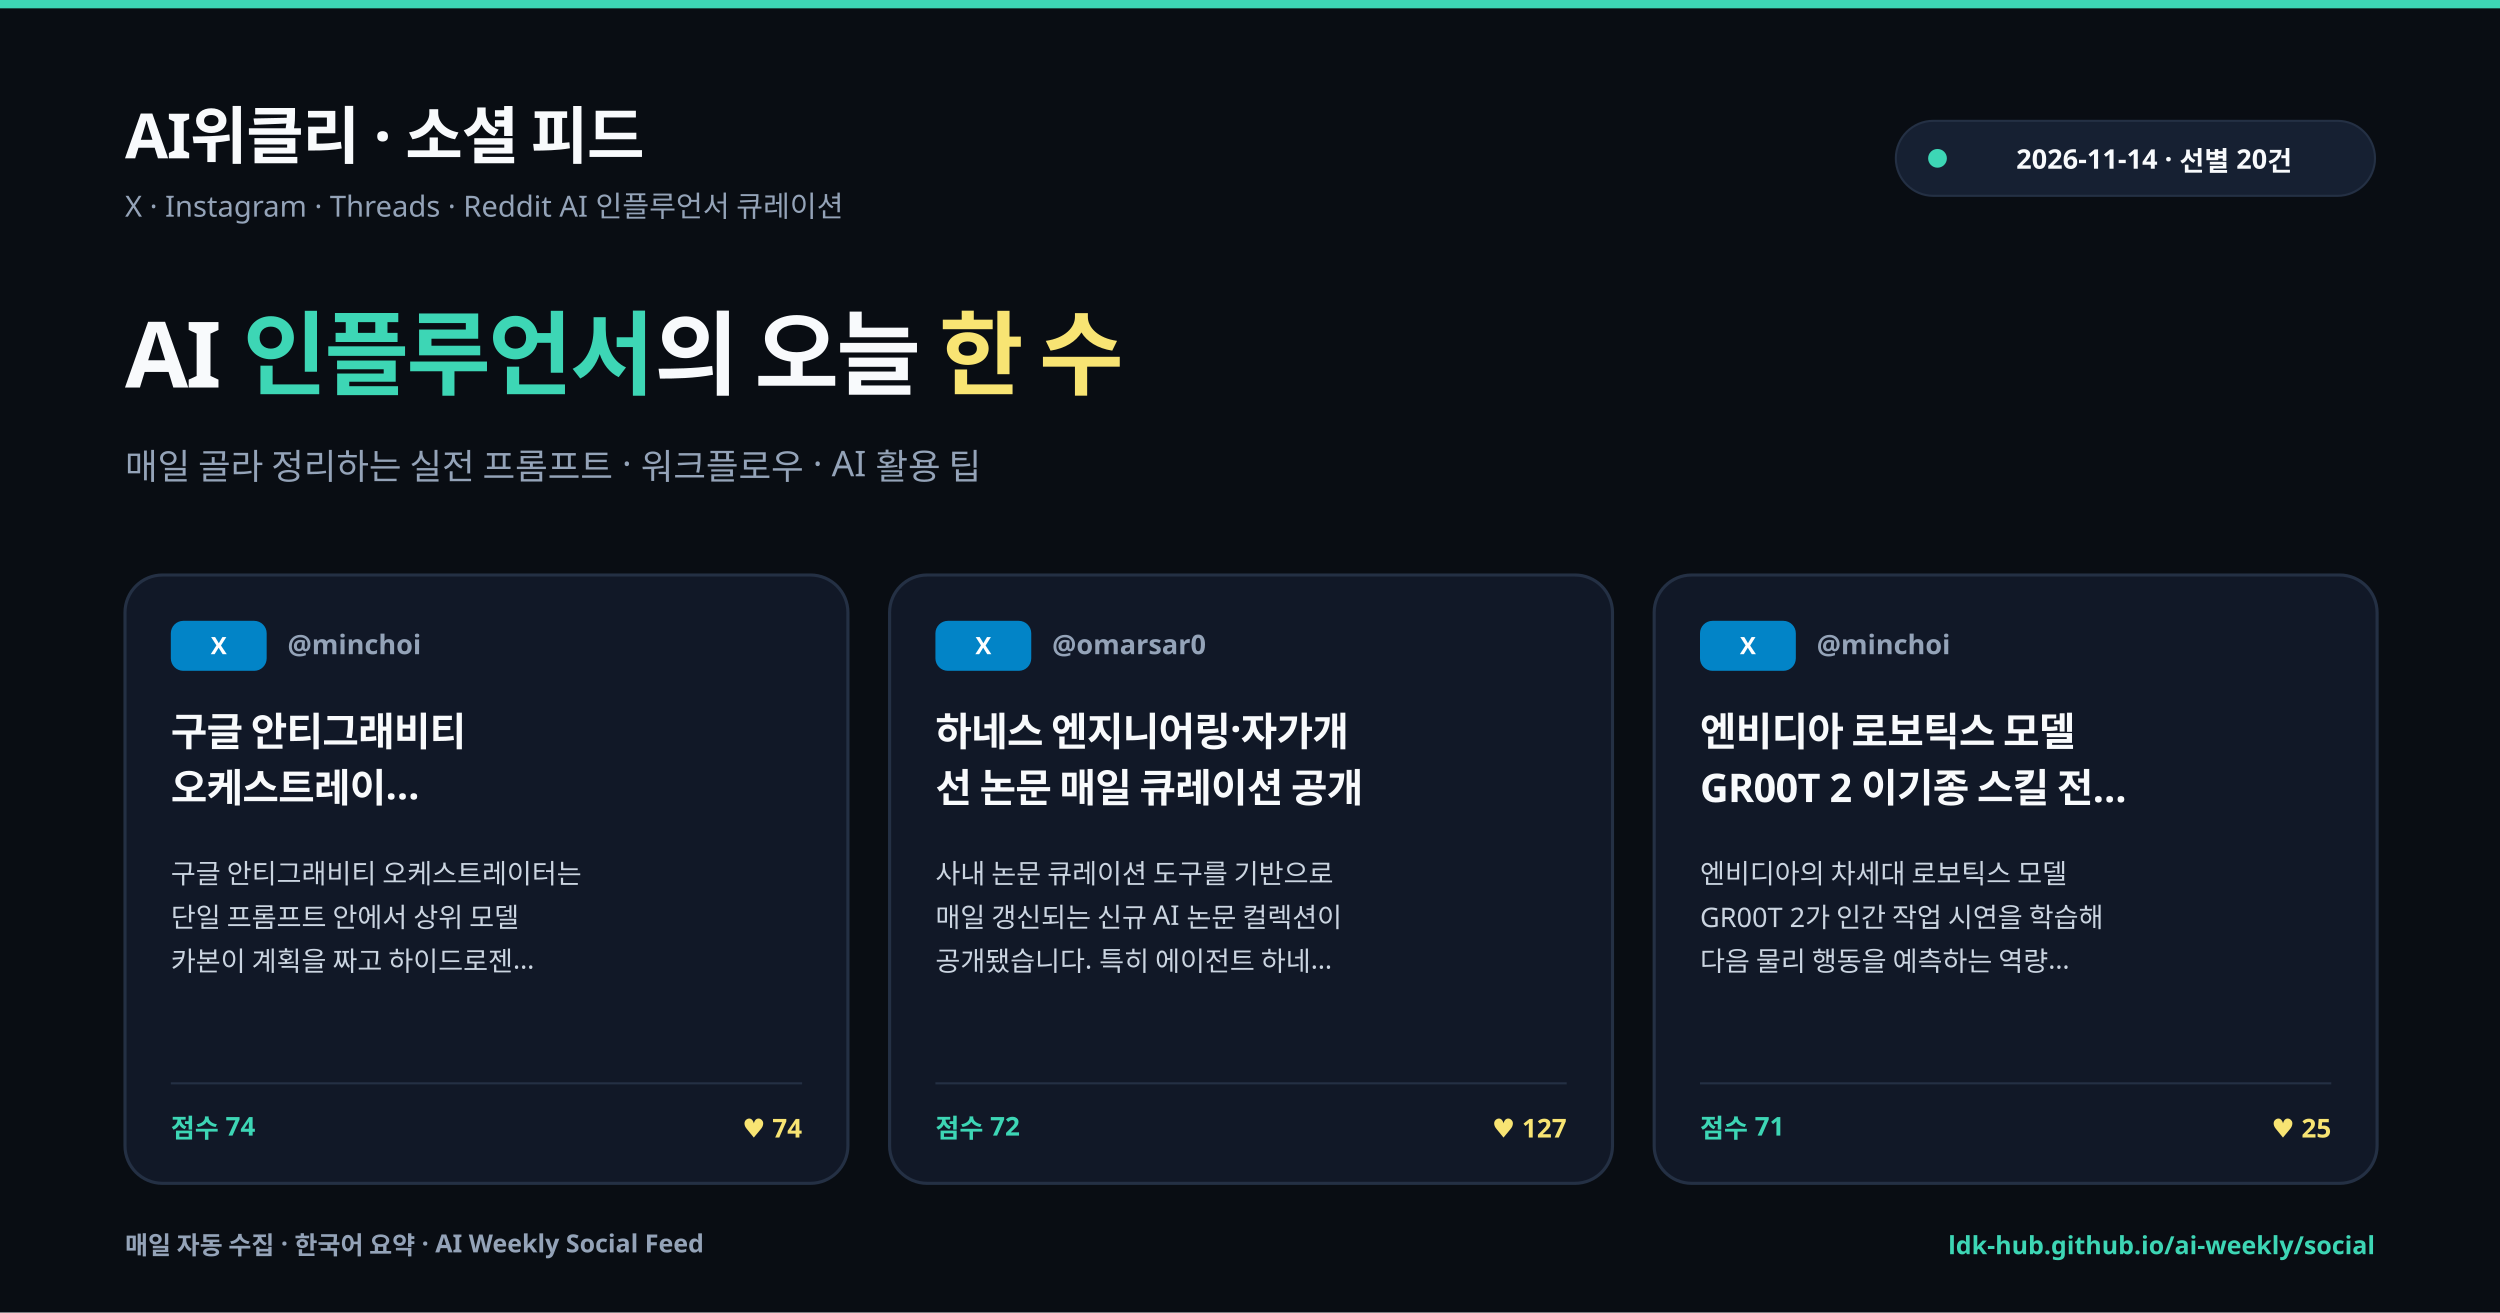
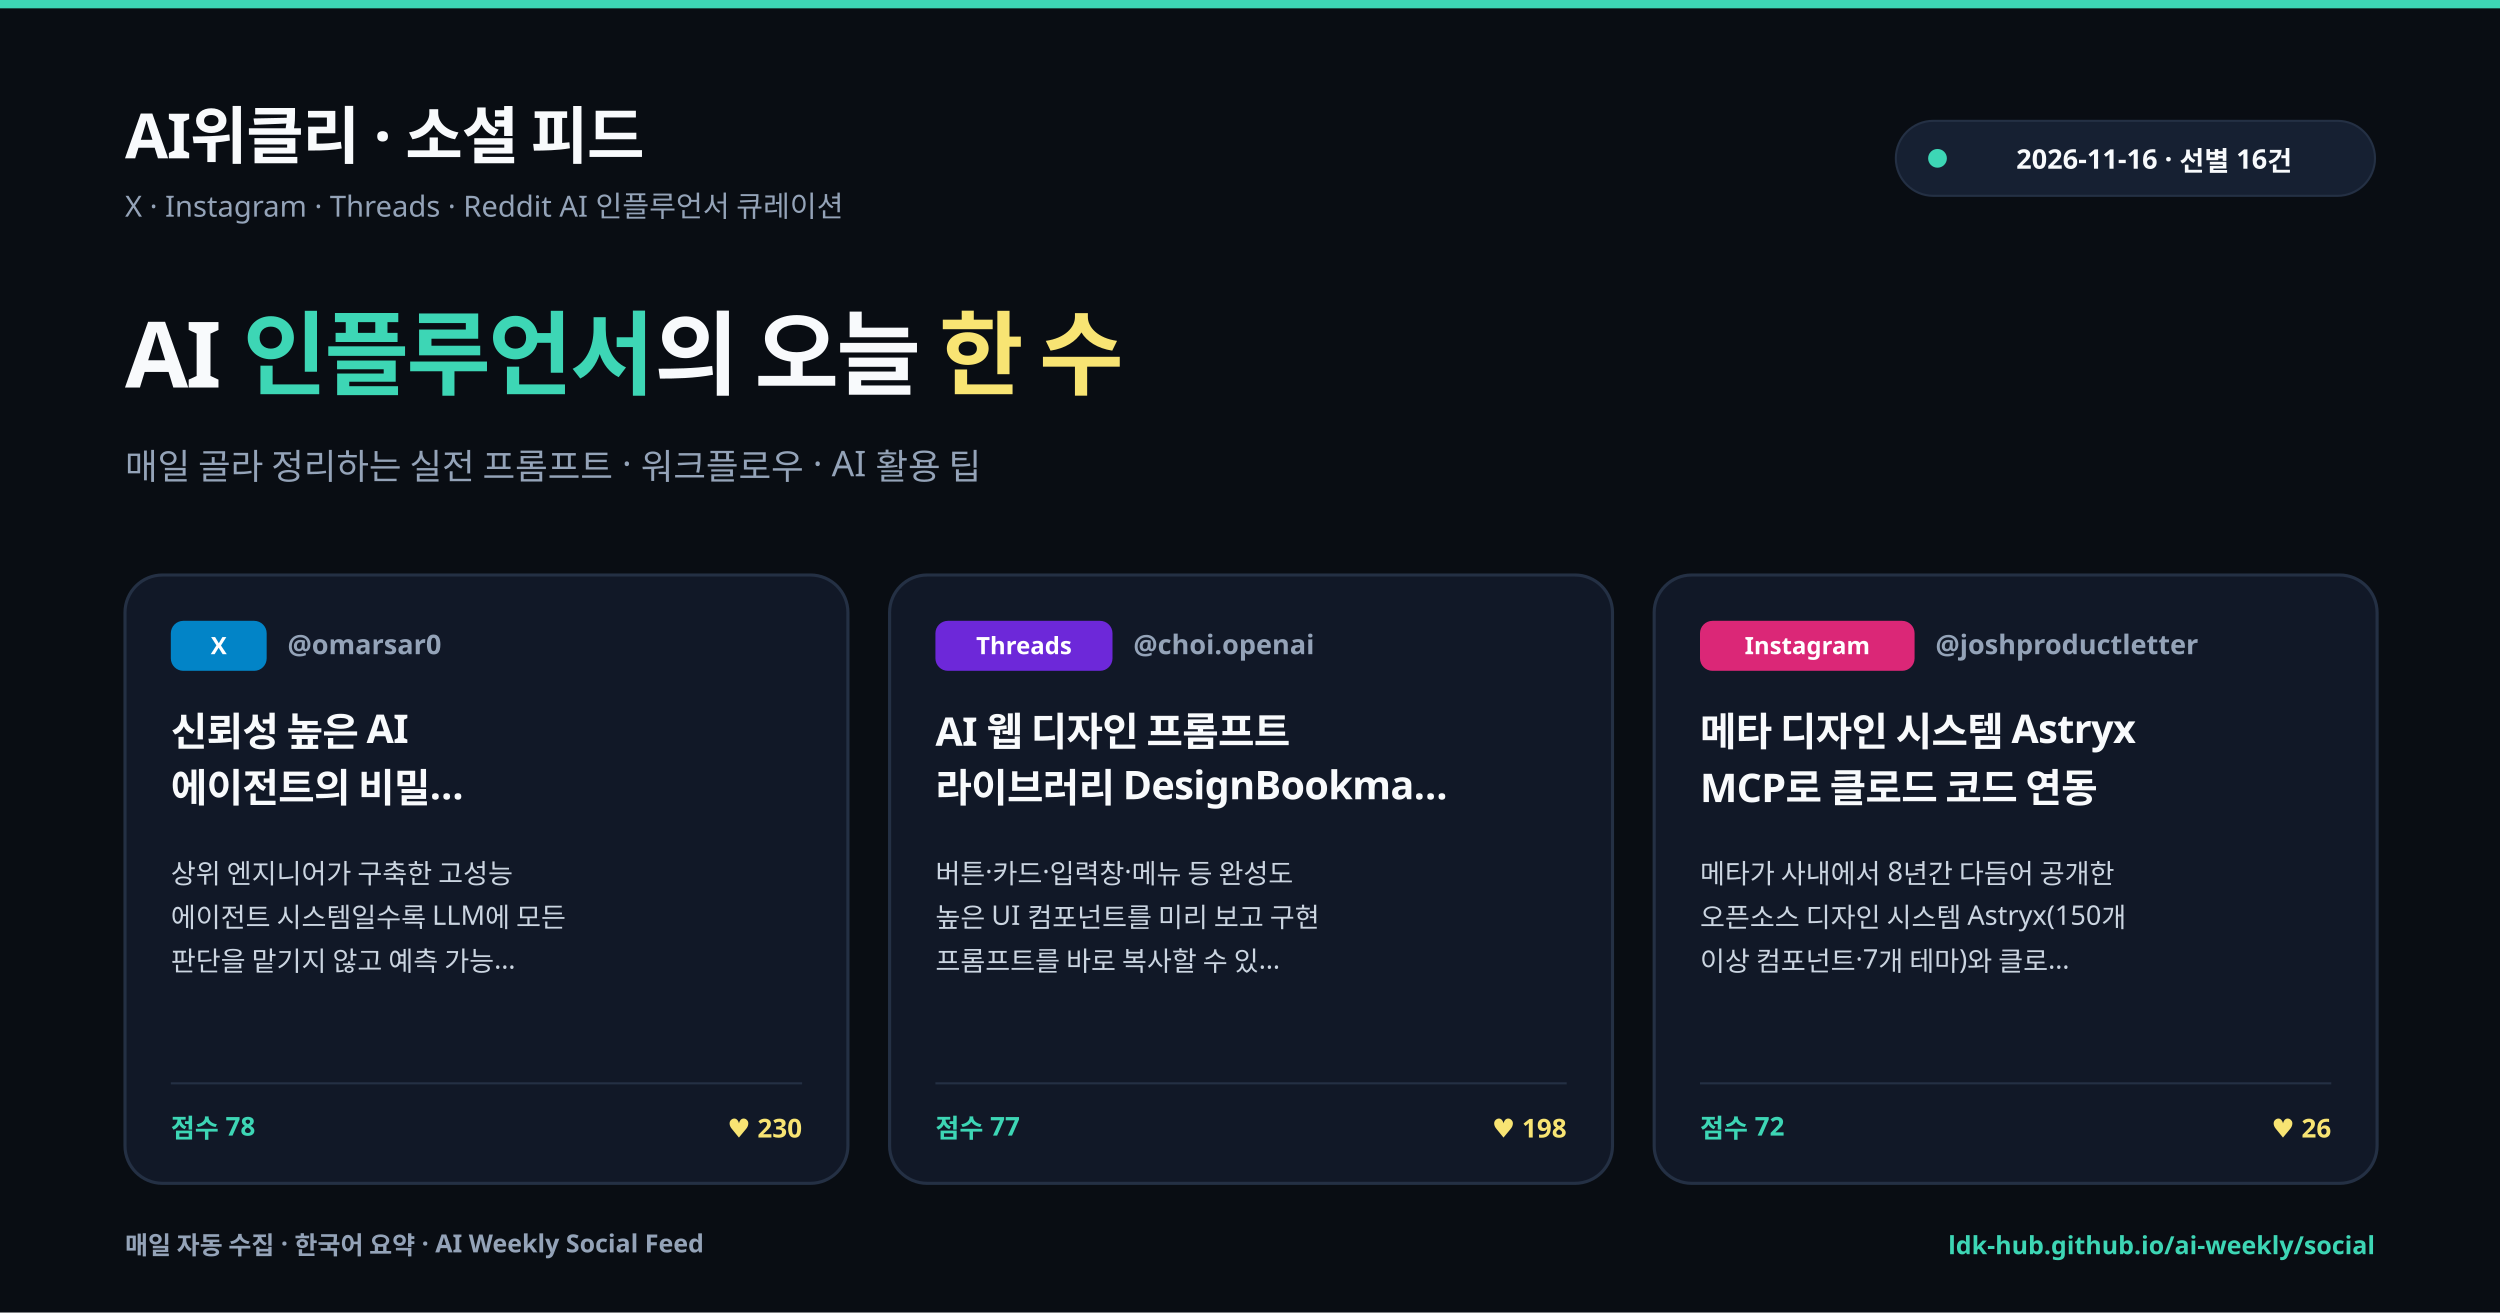
<svg xmlns="http://www.w3.org/2000/svg" viewBox="0 0 1200 630" width="1200" height="630" font-family="'Apple SD Gothic Neo', 'Pretendard', 'Noto Sans KR', 'Malgun Gothic', sans-serif">
  <defs>
    <clipPath id="socCardClip0">
      <rect x="0" y="0" width="347" height="292" rx="18" />
    </clipPath>
    <clipPath id="socCardClip1">
      <rect x="0" y="0" width="347" height="292" rx="18" />
    </clipPath>
    <clipPath id="socCardClip2">
      <rect x="0" y="0" width="347" height="292" rx="18" />
    </clipPath>
  </defs>
  <rect width="1200" height="630" fill="#090d13" />
  <rect x="0" y="0" width="1200" height="4" fill="#3dd6b5" />
  <text x="60" y="76" font-size="30" font-weight="700" fill="#f8fafc" letter-spacing="-0.6">AI위클리 · 소셜 피드</text>
  <text x="60" y="104" font-size="14" font-weight="500" fill="#94a3b8">X · Instagram · Threads · Reddit AI 인플루언서 큐레이션</text>
  <g transform="translate(910, 58)">
    <rect x="0" y="0" width="230" height="36" rx="18" fill="#162032" stroke="#243044" stroke-width="1" />
    <circle cx="20" cy="18" r="4.5" fill="#3dd6b5" />
-     <text x="124" y="23" font-size="13" font-weight="600" fill="#f8fafc" text-anchor="middle">2026-11-14 · 선별 20건</text>
+     <text x="124" y="23" font-size="13" font-weight="600" fill="#f8fafc" text-anchor="middle">2026-11-16 · 선별 16건</text>
  </g>
  <text x="60" y="186" font-size="44" font-weight="700" fill="#f8fafc" letter-spacing="-1.2">AI <tspan fill="#3dd6b5">인플루언서</tspan>의 오늘 <tspan fill="#f8e473">한 수</tspan>
  </text>
  <text x="60" y="230" font-size="17" font-weight="500" fill="#94a3b8">매일 골라 정리하는 실전 프롬프트 · 워크플로우 · AI 활용 팁</text>
  <g transform="translate(60, 276)">
    <rect x="0" y="0" width="347" height="292" rx="18" fill="#111827" stroke="#243044" stroke-width="1.5" />
    <g clip-path="url(#socCardClip0)">
      <rect x="22" y="22" width="46" height="24" rx="6" fill="#0284c7" />
      <text x="45" y="38" font-size="11.5" font-weight="700" fill="#ffffff" text-anchor="middle">X</text>
-       <text x="78" y="38" font-size="13" font-weight="600" fill="#94a3b8">@minchoi</text>
-       <text x="22" y="82" font-size="19" font-weight="700" fill="#f8fafc" letter-spacing="-0.3">구글 안티그래비티</text>
-       <text x="22" y="109" font-size="19" font-weight="700" fill="#f8fafc" letter-spacing="-0.3">오케스트레이…</text>
-       <text x="22" y="148" font-size="13" font-weight="500" fill="#cbd5e1">구글 안티그래비티 오케스트레이터는</text>
-       <text x="22" y="169" font-size="13" font-weight="500" fill="#cbd5e1">단일 프롬프트 안에서 상위 모델</text>
-       <text x="22" y="190" font-size="13" font-weight="500" fill="#cbd5e1">카본이 계획을 짜고 하이드로젠…</text>
+       <text x="78" y="38" font-size="13" font-weight="600" fill="#94a3b8">@omarsar0</text>
+       <text x="22" y="82" font-size="19" font-weight="700" fill="#f8fafc" letter-spacing="-0.3">신뢰성 높은 AI</text>
+       <text x="22" y="109" font-size="19" font-weight="700" fill="#f8fafc" letter-spacing="-0.3">에이전트의 비밀…</text>
+       <text x="22" y="148" font-size="13" font-weight="500" fill="#cbd5e1">상위 엔지니어가 구축한 고성능</text>
+       <text x="22" y="169" font-size="13" font-weight="500" fill="#cbd5e1">에이전트 시스템일수록 LLM에 모든</text>
+       <text x="22" y="190" font-size="13" font-weight="500" fill="#cbd5e1">판단을 맡기지 않고 예측 가능…</text>
      <line x1="22" y1="244" x2="325" y2="244" stroke="#243044" stroke-width="1" />
-       <text x="22" y="270" font-size="12.5" font-weight="700" fill="#3dd6b5">점수 74</text>
-       <text x="325" y="270" font-size="12.5" font-weight="600" fill="#f8e473" text-anchor="end">♥ 74</text>
+       <text x="22" y="270" font-size="12.5" font-weight="700" fill="#3dd6b5">점수 78</text>
+       <text x="325" y="270" font-size="12.5" font-weight="600" fill="#f8e473" text-anchor="end">♥ 230</text>
    </g>
  </g>
  <g transform="translate(427, 276)">
    <rect x="0" y="0" width="347" height="292" rx="18" fill="#111827" stroke="#243044" stroke-width="1.5" />
    <g clip-path="url(#socCardClip1)">
-       <rect x="22" y="22" width="46" height="24" rx="6" fill="#0284c7" />
-       <text x="45" y="38" font-size="11.5" font-weight="700" fill="#ffffff" text-anchor="middle">X</text>
-       <text x="78" y="38" font-size="13" font-weight="600" fill="#94a3b8">@omarsar0</text>
-       <text x="22" y="82" font-size="19" font-weight="700" fill="#f8fafc" letter-spacing="-0.3">하네스 엔지니어링·자가개</text>
-       <text x="22" y="109" font-size="19" font-weight="700" fill="#f8fafc" letter-spacing="-0.3">선 논문 매일 큐레이션 공개</text>
-       <text x="22" y="148" font-size="13" font-weight="500" fill="#cbd5e1">사내 논문 큐레이션 도구를 기반으로</text>
-       <text x="22" y="169" font-size="13" font-weight="500" fill="#cbd5e1">매일 갱신되는 신규 AI 논문 컬렉션이</text>
-       <text x="22" y="190" font-size="13" font-weight="500" fill="#cbd5e1">공개됐습니다. 특히 에이전트 하네…</text>
+       <rect x="22" y="22" width="85" height="24" rx="6" fill="#6d28d9" />
+       <text x="64.5" y="38" font-size="11.5" font-weight="700" fill="#ffffff" text-anchor="middle">Threads</text>
+       <text x="117" y="38" font-size="13" font-weight="600" fill="#94a3b8">@choi.openai</text>
+       <text x="22" y="82" font-size="19" font-weight="700" fill="#f8fafc" letter-spacing="-0.3">AI 웹 디자인 프롬프트</text>
+       <text x="22" y="109" font-size="19" font-weight="700" fill="#f8fafc" letter-spacing="-0.3">라이브러리 DesignBookma…</text>
+       <text x="22" y="148" font-size="13" font-weight="500" fill="#cbd5e1">버튼·카드·입력창·메뉴 등 완성도</text>
+       <text x="22" y="169" font-size="13" font-weight="500" fill="#cbd5e1">높은 UI 컴포넌트를 미리 보고 구현</text>
+       <text x="22" y="190" font-size="13" font-weight="500" fill="#cbd5e1">프롬프트를 바로 복사할 수 있…</text>
      <line x1="22" y1="244" x2="325" y2="244" stroke="#243044" stroke-width="1" />
-       <text x="22" y="270" font-size="12.5" font-weight="700" fill="#3dd6b5">점수 72</text>
-       <text x="325" y="270" font-size="12.5" font-weight="600" fill="#f8e473" text-anchor="end">♥ 127</text>
+       <text x="22" y="270" font-size="12.5" font-weight="700" fill="#3dd6b5">점수 77</text>
+       <text x="325" y="270" font-size="12.5" font-weight="600" fill="#f8e473" text-anchor="end">♥ 198</text>
    </g>
  </g>
  <g transform="translate(794, 276)">
    <rect x="0" y="0" width="347" height="292" rx="18" fill="#111827" stroke="#243044" stroke-width="1.5" />
    <g clip-path="url(#socCardClip2)">
-       <rect x="22" y="22" width="46" height="24" rx="6" fill="#0284c7" />
-       <text x="45" y="38" font-size="11.5" font-weight="700" fill="#ffffff" text-anchor="middle">X</text>
-       <text x="78" y="38" font-size="13" font-weight="600" fill="#94a3b8">@minchoi</text>
-       <text x="22" y="82" font-size="19" font-weight="700" fill="#f8fafc" letter-spacing="-0.3">엔비디아 로보틱스 모델</text>
-       <text x="22" y="109" font-size="19" font-weight="700" fill="#f8fafc" letter-spacing="-0.3">GR00T 2 이기종 스킬 전…</text>
-       <text x="22" y="148" font-size="13" font-weight="500" fill="#cbd5e1">엔비디아의 차세대 로보틱스 모델</text>
-       <text x="22" y="169" font-size="13" font-weight="500" fill="#cbd5e1">GR00T 2가 인간 작업 시연을 학습해</text>
-       <text x="22" y="190" font-size="13" font-weight="500" fill="#cbd5e1">다음 물리 행동을 예측하는 역량…</text>
+       <rect x="22" y="22" width="103" height="24" rx="6" fill="#db2777" />
+       <text x="73.5" y="38" font-size="11.5" font-weight="700" fill="#ffffff" text-anchor="middle">Instagram</text>
+       <text x="135" y="38" font-size="13" font-weight="600" fill="#94a3b8">@joshproductletter</text>
+       <text x="22" y="82" font-size="19" font-weight="700" fill="#f8fafc" letter-spacing="-0.3">메타 디자인 시스템 Astryx</text>
+       <text x="22" y="109" font-size="19" font-weight="700" fill="#f8fafc" letter-spacing="-0.3">MCP로 클로드 코드 연동</text>
+       <text x="22" y="148" font-size="13" font-weight="500" fill="#cbd5e1">메타가 사내에서 8년간 다듬어 공개한</text>
+       <text x="22" y="169" font-size="13" font-weight="500" fill="#cbd5e1">오픈소스 디자인 시스템 Astryx(150개</text>
+       <text x="22" y="190" font-size="13" font-weight="500" fill="#cbd5e1">이상 컴포넌트·7개 테마)와 클로…</text>
      <line x1="22" y1="244" x2="325" y2="244" stroke="#243044" stroke-width="1" />
-       <text x="22" y="270" font-size="12.5" font-weight="700" fill="#3dd6b5">점수 71</text>
-       <text x="325" y="270" font-size="12.5" font-weight="600" fill="#f8e473" text-anchor="end">♥ 25</text>
+       <text x="22" y="270" font-size="12.5" font-weight="700" fill="#3dd6b5">점수 72</text>
+       <text x="325" y="270" font-size="12.5" font-weight="600" fill="#f8e473" text-anchor="end">♥ 26</text>
    </g>
  </g>
  <text x="60" y="602" font-size="12" font-weight="600" fill="#94a3b8">매일 자동 수집 · 한국어 요약 · AI Weekly Social Feed</text>
  <text x="1140" y="602" font-size="12" font-weight="600" fill="#3dd6b5" text-anchor="end">ldk-hub.github.io/ai-weekly/social</text>
</svg>
